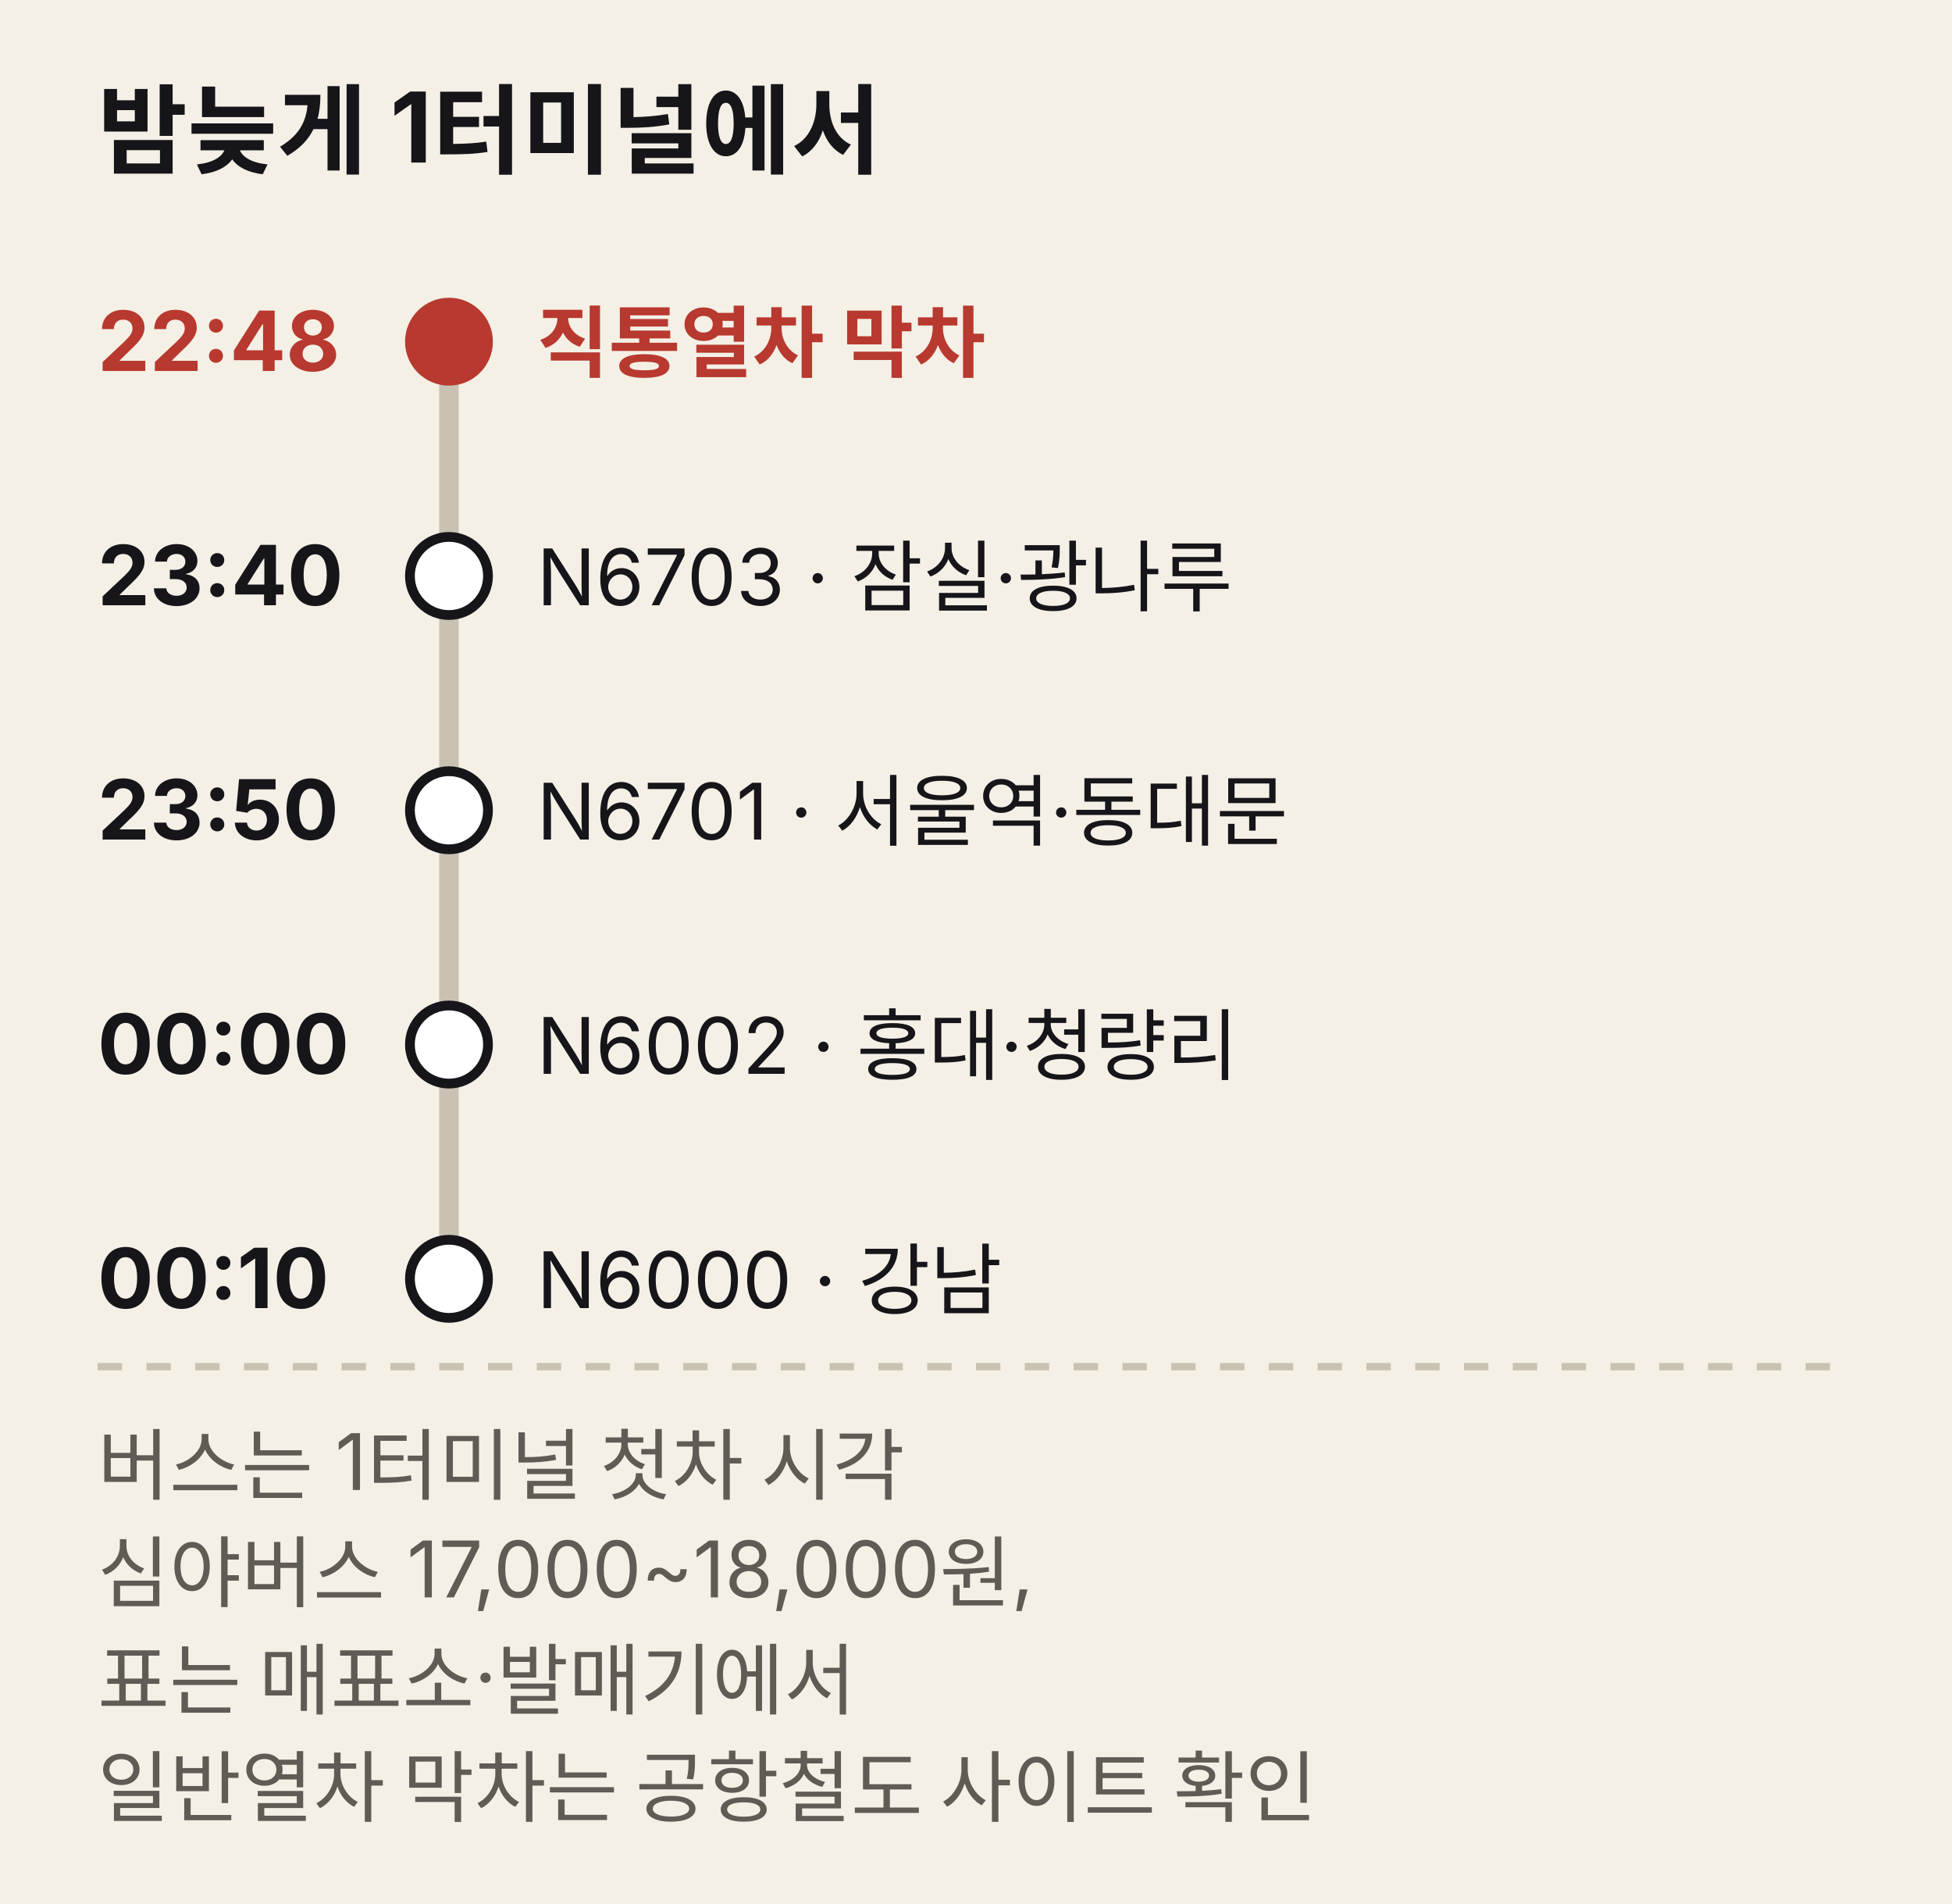
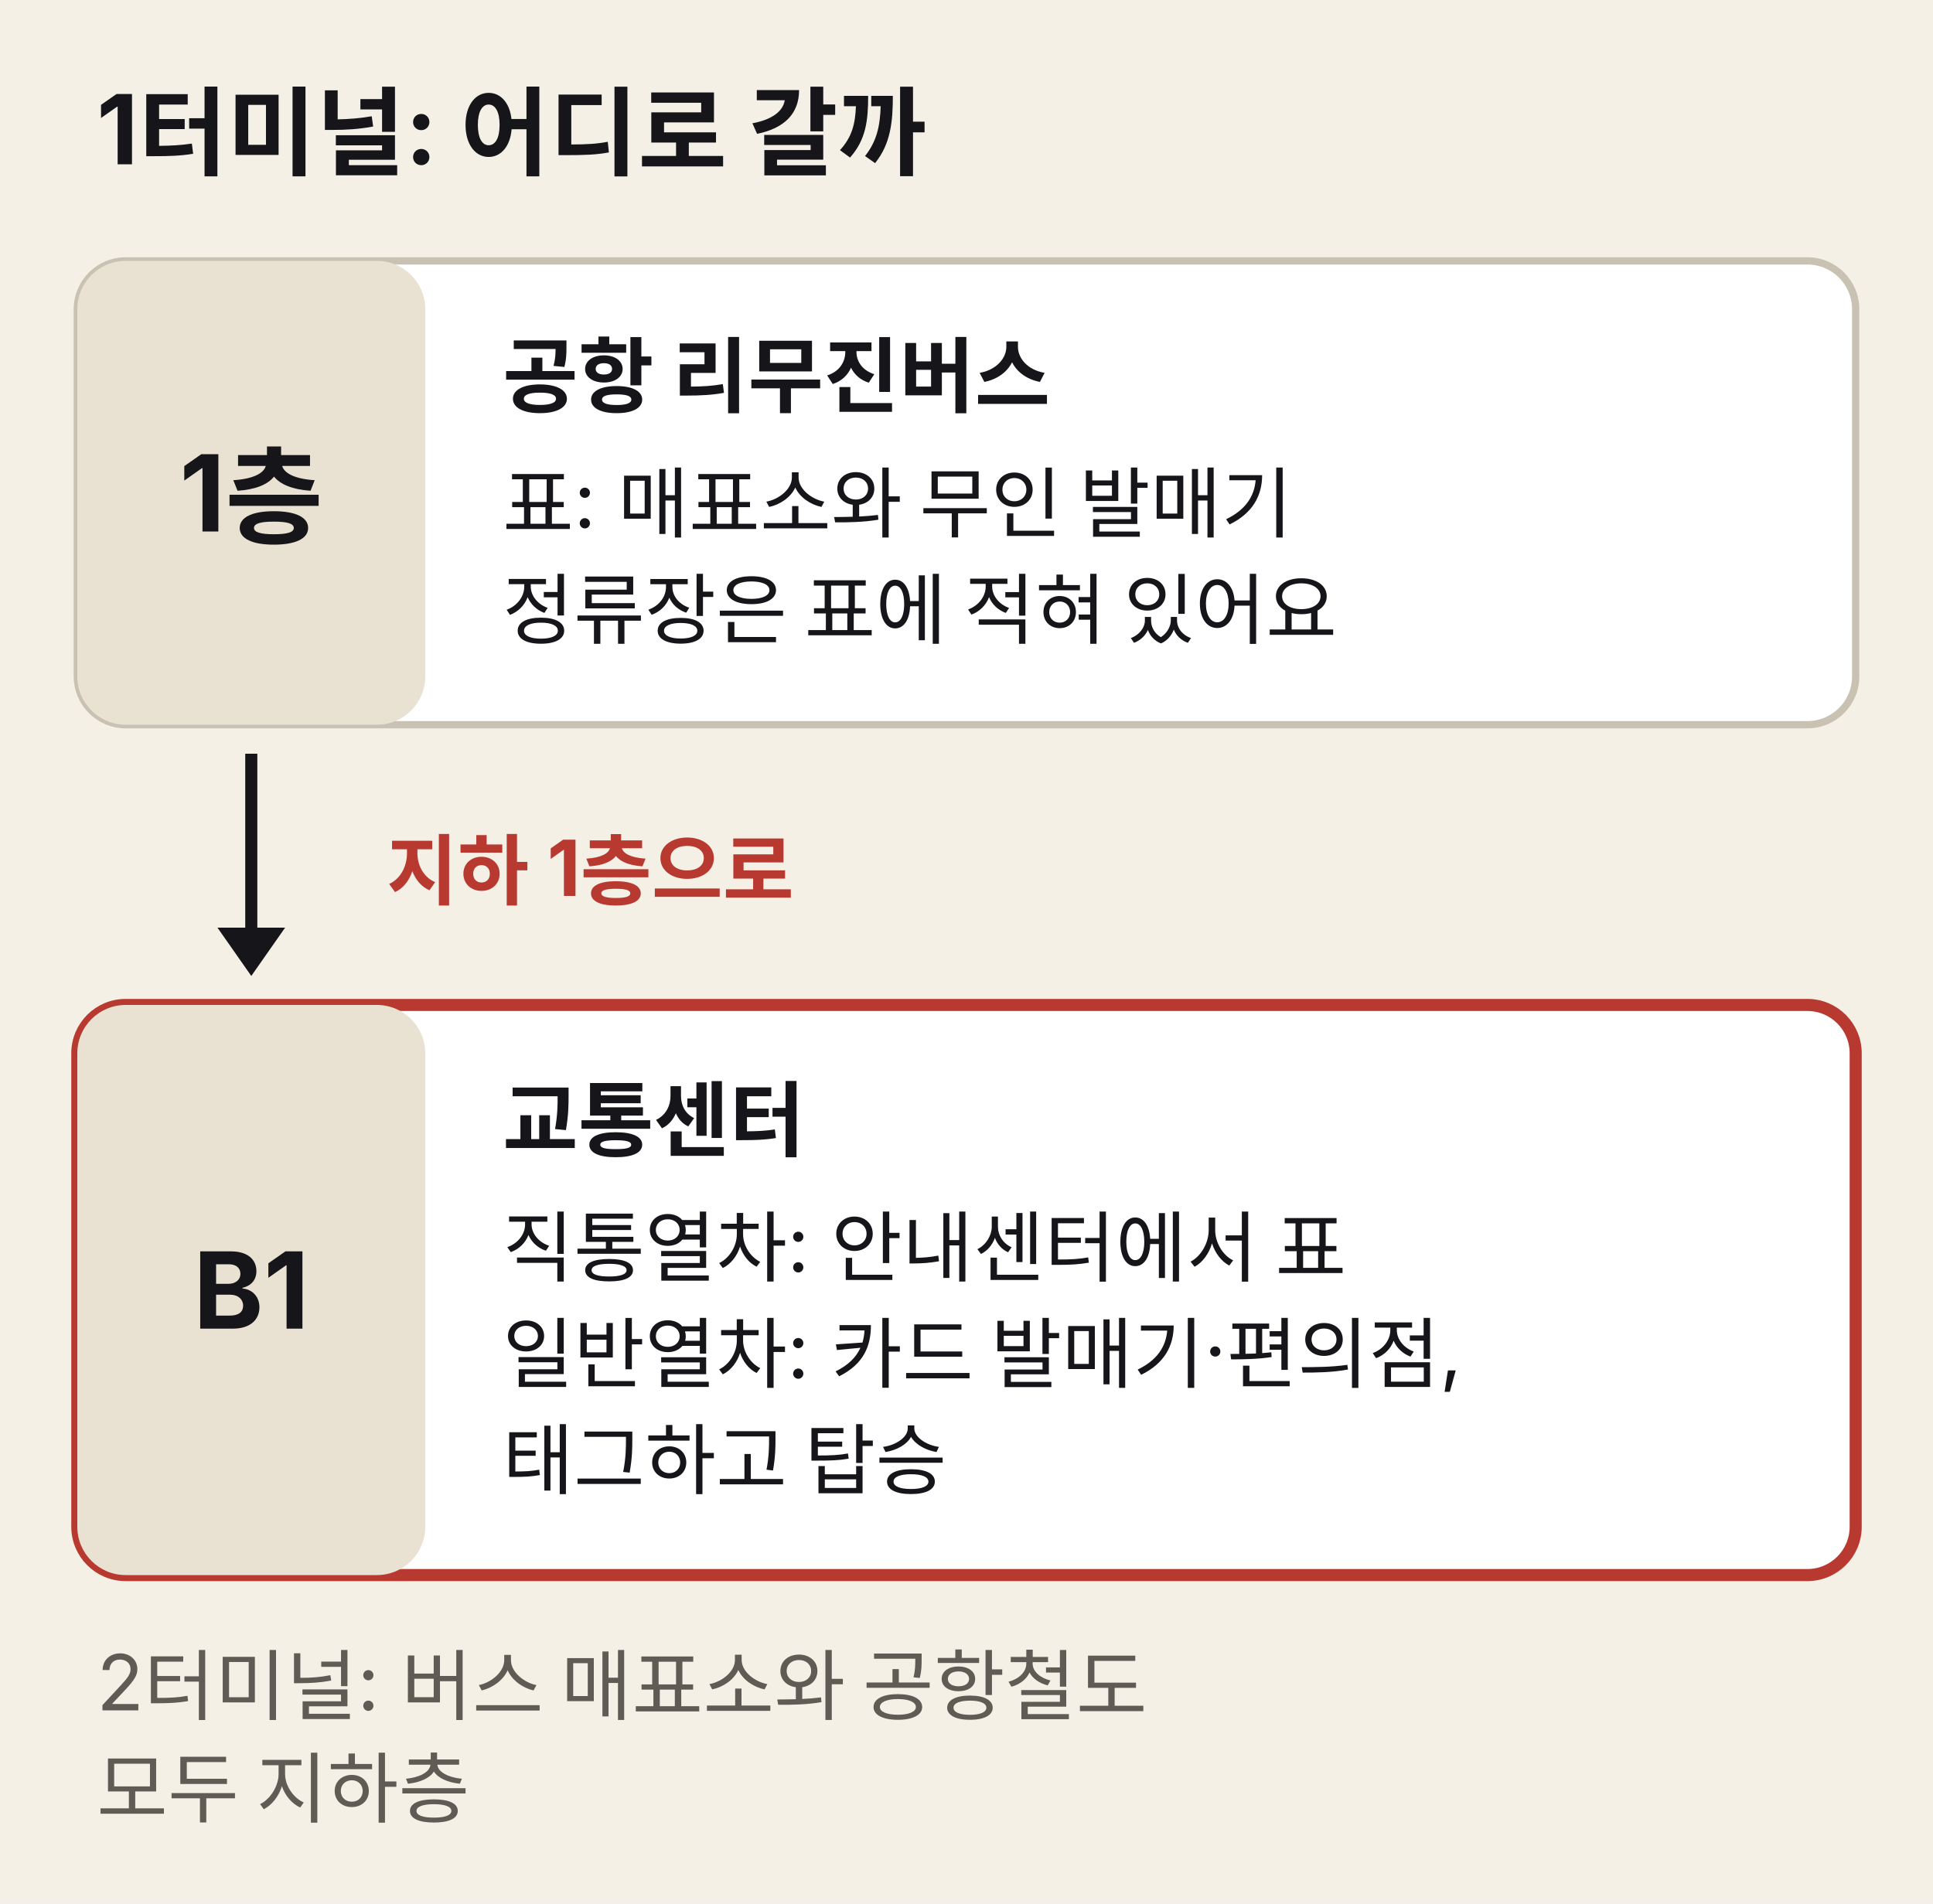
- <svg xmlns="http://www.w3.org/2000/svg" viewBox="0 0 400 390" role="img" aria-label="밤늦게 1터미널에서" font-family="system-ui, -apple-system, &quot;Noto Sans KR&quot;, &quot;Noto Sans JP&quot;, &quot;Noto Sans TC&quot;, sans-serif">
-   <rect width="400" height="390" fill="#f4f0e6" />
-   <text x="20" y="34" font-size="20" font-weight="700" fill="#16151a" text-anchor="start">밤늦게 1터미널에서</text>
-   <line x1="92" y1="70" x2="92" y2="262" stroke="#c9c1b2" stroke-width="4" />
-   <text x="20" y="76" font-size="17" font-weight="700" fill="#b8392f" text-anchor="start">22:48</text>
-   <circle cx="92" cy="70" r="8" fill="#b8392f" stroke="#b8392f" stroke-width="2" />
-   <text x="110" y="76" font-size="16" font-weight="700" fill="#b8392f" text-anchor="start">직통열차 막차</text>
-   <text x="20" y="124" font-size="17" font-weight="700" fill="#16151a" text-anchor="start">23:40</text>
-   <circle cx="92" cy="118" r="8" fill="#ffffff" stroke="#16151a" stroke-width="2" />
-   <text x="110" y="124" font-size="16" font-weight="400" fill="#16151a" text-anchor="start">N6703 · 잠실·광나루</text>
-   <text x="20" y="172" font-size="17" font-weight="700" fill="#16151a" text-anchor="start">23:50</text>
-   <circle cx="92" cy="166" r="8" fill="#ffffff" stroke="#16151a" stroke-width="2" />
-   <text x="110" y="172" font-size="16" font-weight="400" fill="#16151a" text-anchor="start">N6701 · 서울역·동대문</text>
-   <text x="20" y="220" font-size="17" font-weight="700" fill="#16151a" text-anchor="start">00:00</text>
-   <circle cx="92" cy="214" r="8" fill="#ffffff" stroke="#16151a" stroke-width="2" />
-   <text x="110" y="220" font-size="16" font-weight="400" fill="#16151a" text-anchor="start">N6002 · 홍대·청량리</text>
-   <text x="20" y="268" font-size="17" font-weight="700" fill="#16151a" text-anchor="start">00:10</text>
-   <circle cx="92" cy="262" r="8" fill="#ffffff" stroke="#16151a" stroke-width="2" />
-   <text x="110" y="268" font-size="16" font-weight="400" fill="#16151a" text-anchor="start">N6000 · 강남</text>
-   <line x1="20" y1="280" x2="380" y2="280" stroke="#c9c1b2" stroke-width="1.5" stroke-dasharray="5 5" />
-   <text x="20" y="306" font-size="16" font-weight="400" fill="#5f5b55" text-anchor="start">버스는 1터미널 첫차 시각</text>
-   <text x="20" y="328" font-size="16" font-weight="400" fill="#5f5b55" text-anchor="start">심야버스 17,000~18,000원,</text>
-   <text x="20" y="350" font-size="16" font-weight="400" fill="#5f5b55" text-anchor="start">표는 매표소·발매기에서</text>
-   <text x="20" y="372" font-size="16" font-weight="400" fill="#5f5b55" text-anchor="start">일반열차 막차는 공항철도 사이트 확인</text>
+ <svg xmlns="http://www.w3.org/2000/svg" viewBox="0 0 400 394" role="img" aria-label="1터미널: 어디로 갈까" font-family="system-ui, -apple-system, &quot;Noto Sans KR&quot;, &quot;Noto Sans JP&quot;, &quot;Noto Sans TC&quot;, sans-serif">
+   <rect width="400" height="394" fill="#f4f0e6" />
+   <text x="20" y="34" font-size="20" font-weight="700" fill="#16151a" text-anchor="start">1터미널: 어디로 갈까</text>
+   <rect x="16" y="54" width="368" height="96" rx="10" fill="#ffffff" stroke="#c9c1b2" stroke-width="1.5" />
+   <rect x="16" y="54" width="72" height="96" rx="10" fill="#e9e2d3" stroke="none" stroke-width="0" />
+   <text x="52" y="110.0" font-size="22" font-weight="700" fill="#16151a" text-anchor="middle">1층</text>
+   <text x="104" y="84" font-size="17" font-weight="700" fill="#16151a" text-anchor="start">공항 리무진버스</text>
+   <text x="104" y="110" font-size="16" font-weight="400" fill="#16151a" text-anchor="start">표: 매표소와 무인 발매기</text>
+   <text x="104" y="132" font-size="16" font-weight="400" fill="#16151a" text-anchor="start">정류장은 표에 적혀 있어요</text>
+   <line x1="52" y1="156" x2="52" y2="194" stroke="#16151a" stroke-width="2.5" />
+   <path d="M45,192 L52,202 L59,192 z" fill="#16151a" />
+   <text x="80" y="186" font-size="16" font-weight="700" fill="#b8392f" text-anchor="start">지하 1층으로</text>
+   <rect x="16" y="208" width="368" height="118" rx="10" fill="#ffffff" stroke="#b8392f" stroke-width="2.5" />
+   <rect x="16" y="208" width="72" height="118" rx="10" fill="#e9e2d3" stroke="none" stroke-width="0" />
+   <text x="52" y="275.0" font-size="22" font-weight="700" fill="#16151a" text-anchor="middle">B1</text>
+   <text x="104" y="238" font-size="17" font-weight="700" fill="#16151a" text-anchor="start">교통센터</text>
+   <text x="104" y="264" font-size="16" font-weight="400" fill="#16151a" text-anchor="start">직통열차: 안내센터에서 표</text>
+   <text x="104" y="286" font-size="16" font-weight="400" fill="#16151a" text-anchor="start">일반열차: 카드 발매기·편의점,</text>
+   <text x="104" y="308" font-size="16" font-weight="400" fill="#16151a" text-anchor="start">태그하고 탑승</text>
+   <text x="20" y="354" font-size="16" font-weight="400" fill="#5f5b55" text-anchor="start">2터미널: 버스 매표소와 공항철도</text>
+   <text x="20" y="376" font-size="16" font-weight="400" fill="#5f5b55" text-anchor="start">모두 지하층</text>
</svg>
